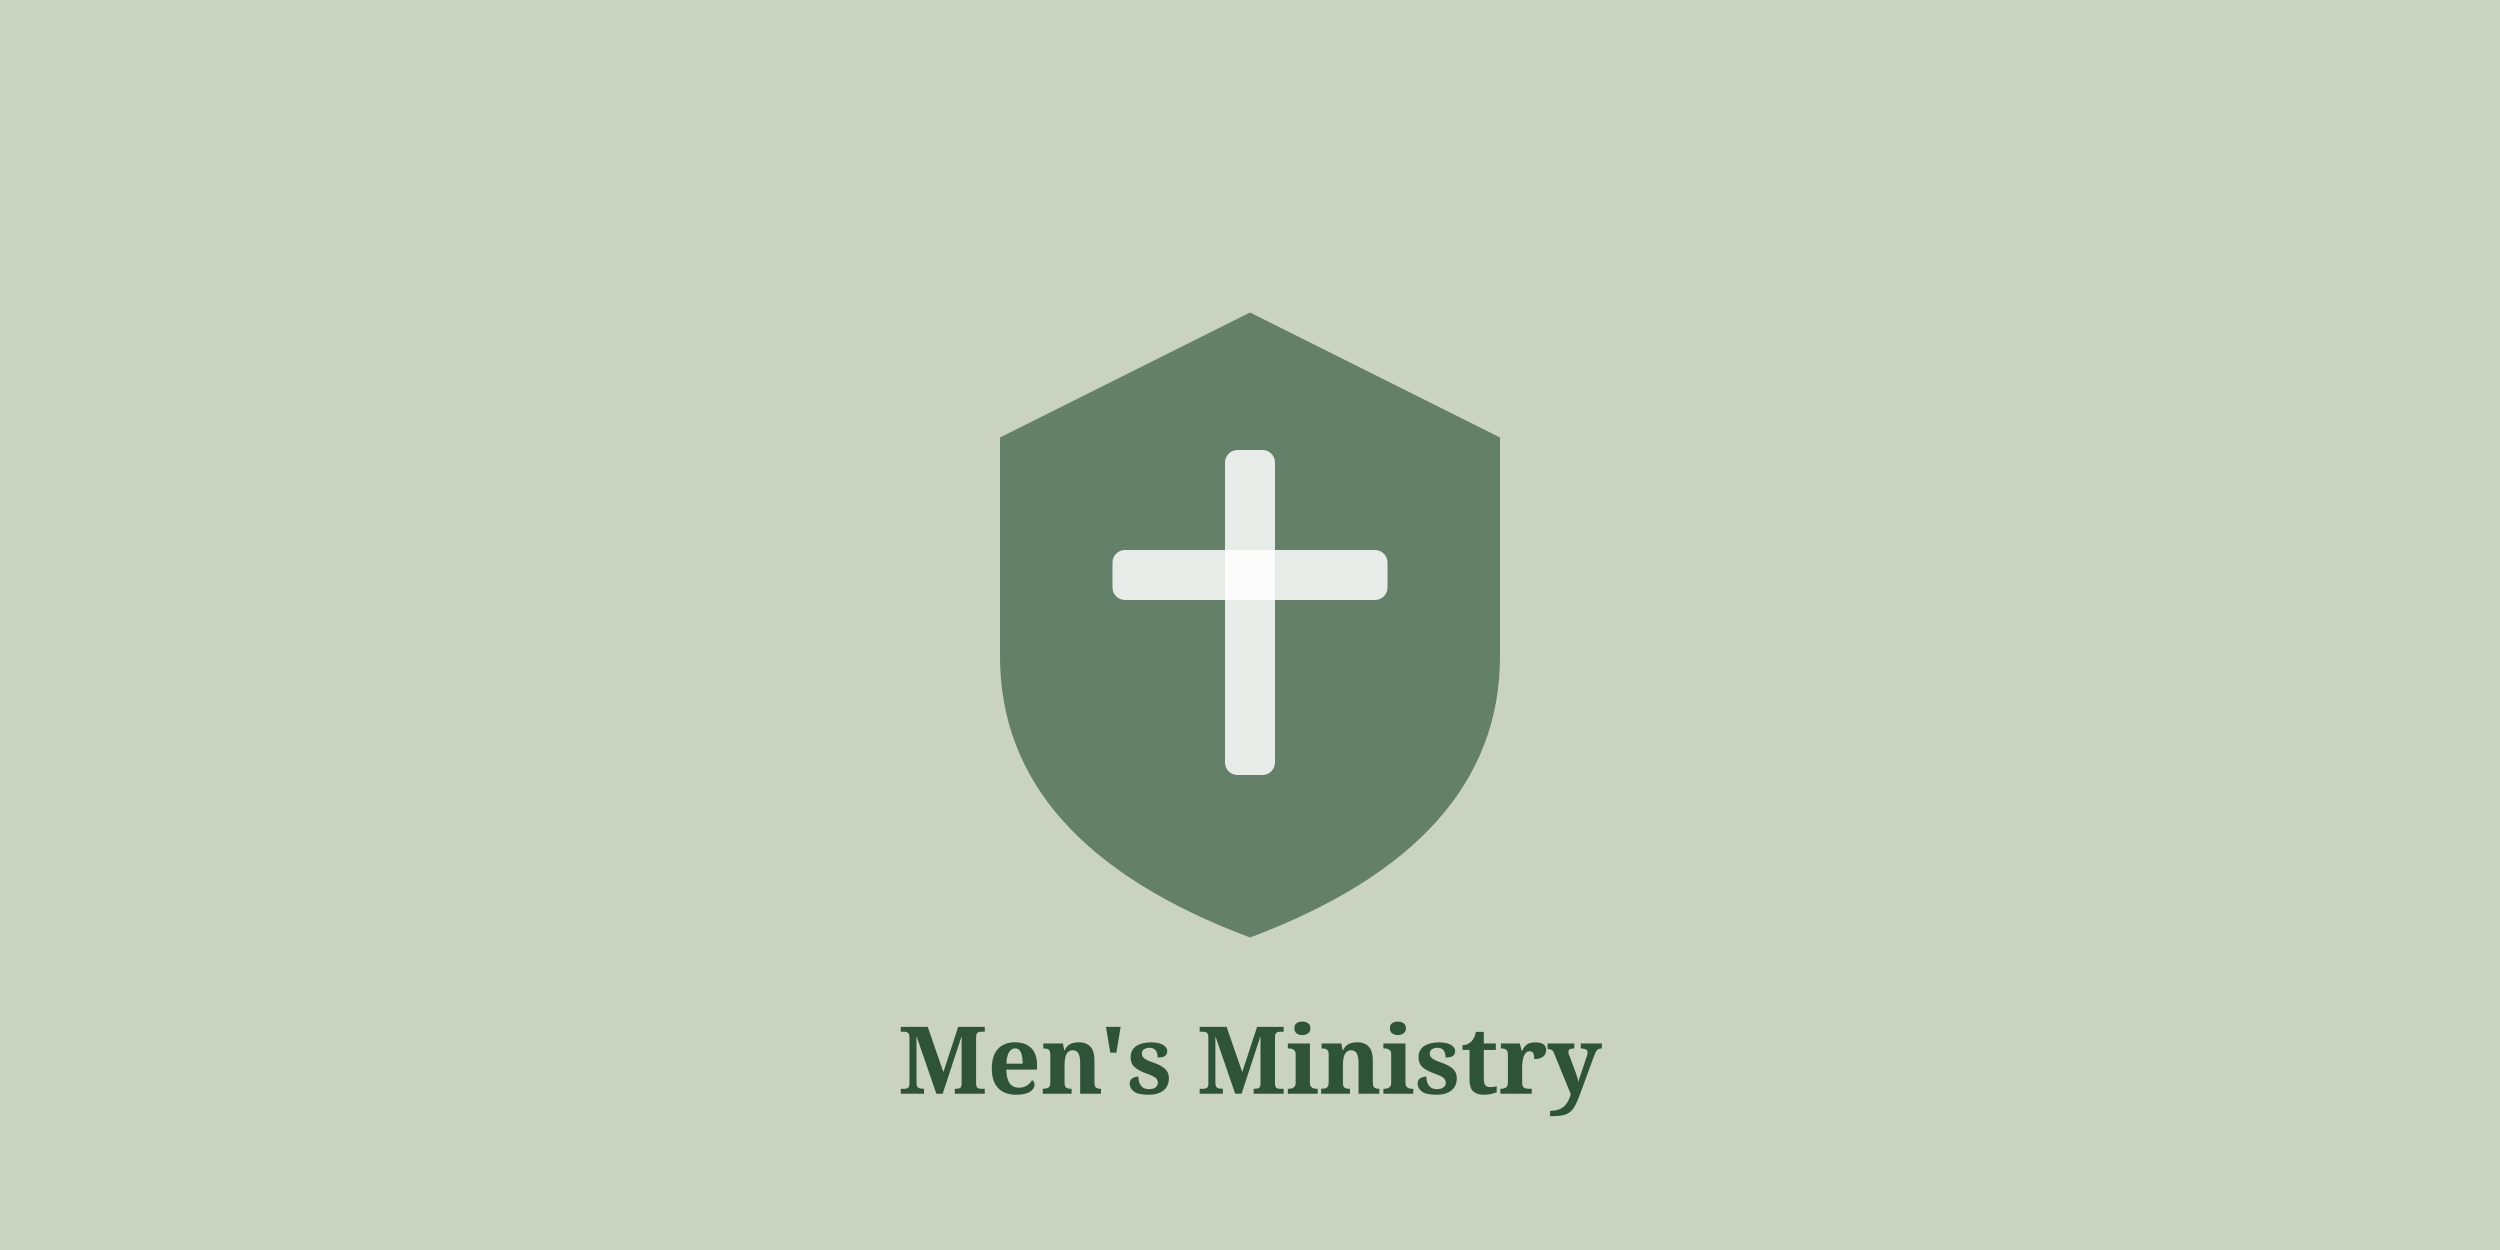
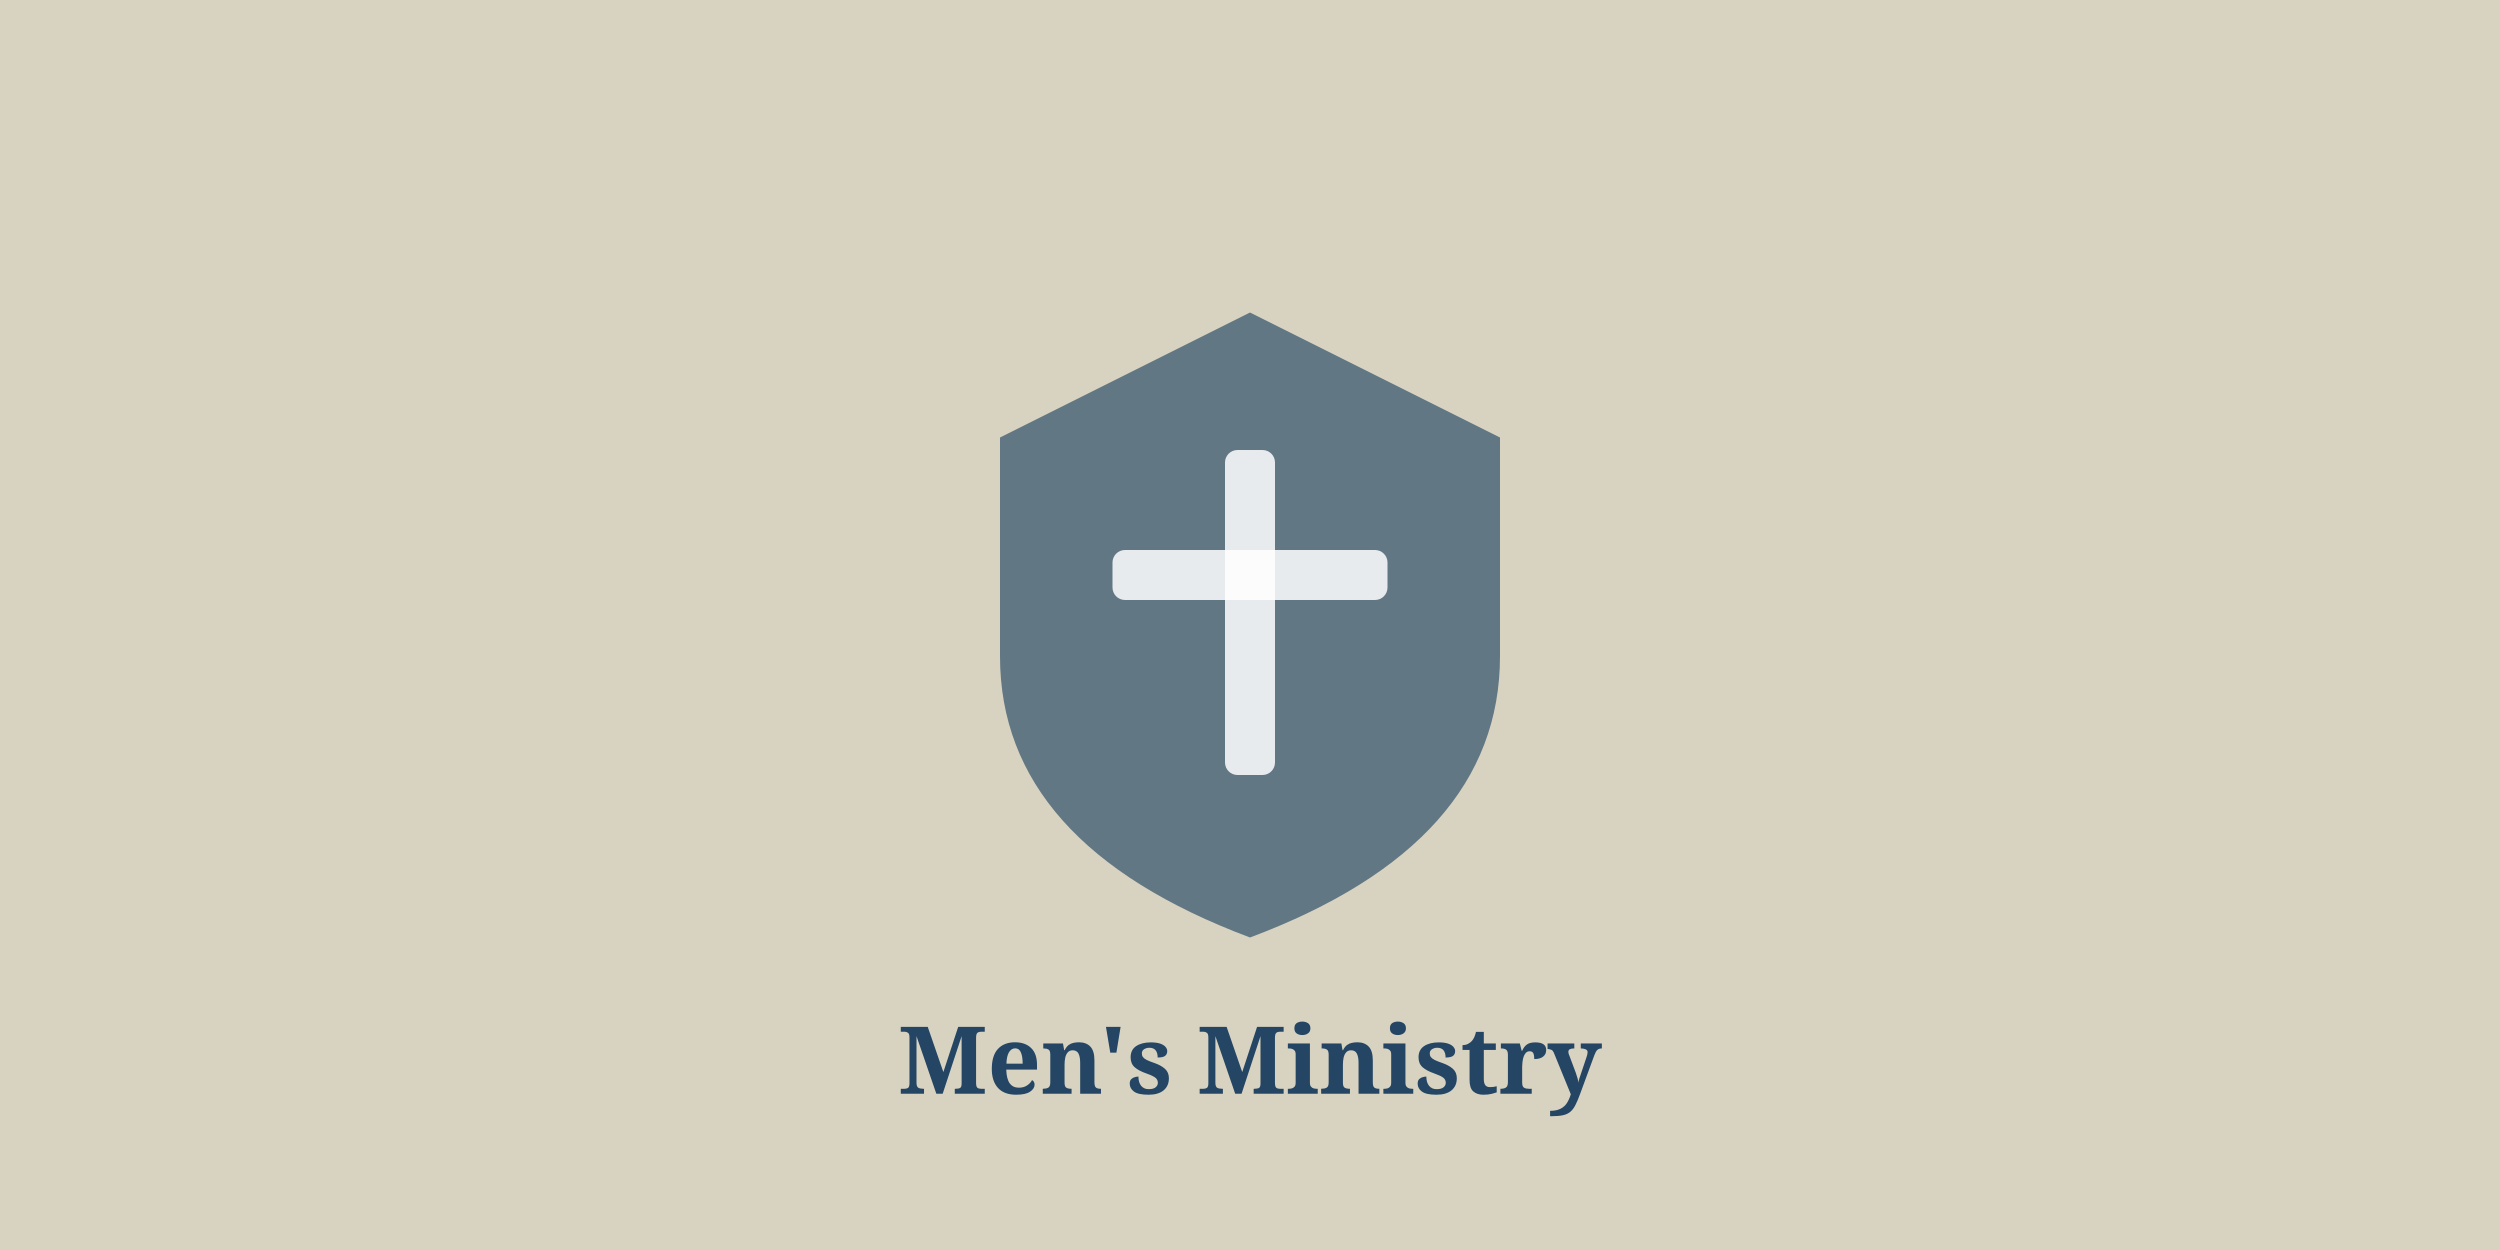
<svg xmlns="http://www.w3.org/2000/svg" viewBox="0 0 400 200" role="img" aria-label="Men's Ministry">
-   <rect width="400" height="200" fill="#c9d3c0" />
-   <path d="M200,50 L240,70 L240,105 Q240,135 200,150 Q160,135 160,105 L160,70 Z" fill="#2E5339" opacity="0.65" />
+   <rect width="400" height="200" fill="#D8D3C1" />
+   <path d="M200,50 L240,70 L240,105 Q240,135 200,150 Q160,135 160,105 L160,70 Z" fill="#244564" opacity="0.65" />
  <rect x="196" y="72" width="8" height="52" rx="2" fill="white" opacity="0.85" />
  <rect x="178" y="88" width="44" height="8" rx="2" fill="white" opacity="0.85" />
-   <text x="200" y="175" font-family="Georgia, serif" font-size="15" fill="#2E5339" text-anchor="middle" font-weight="bold">Men's Ministry</text>
+   <text x="200" y="175" font-family="Georgia, serif" font-size="15" fill="#244564" text-anchor="middle" font-weight="bold">Men's Ministry</text>
</svg>
